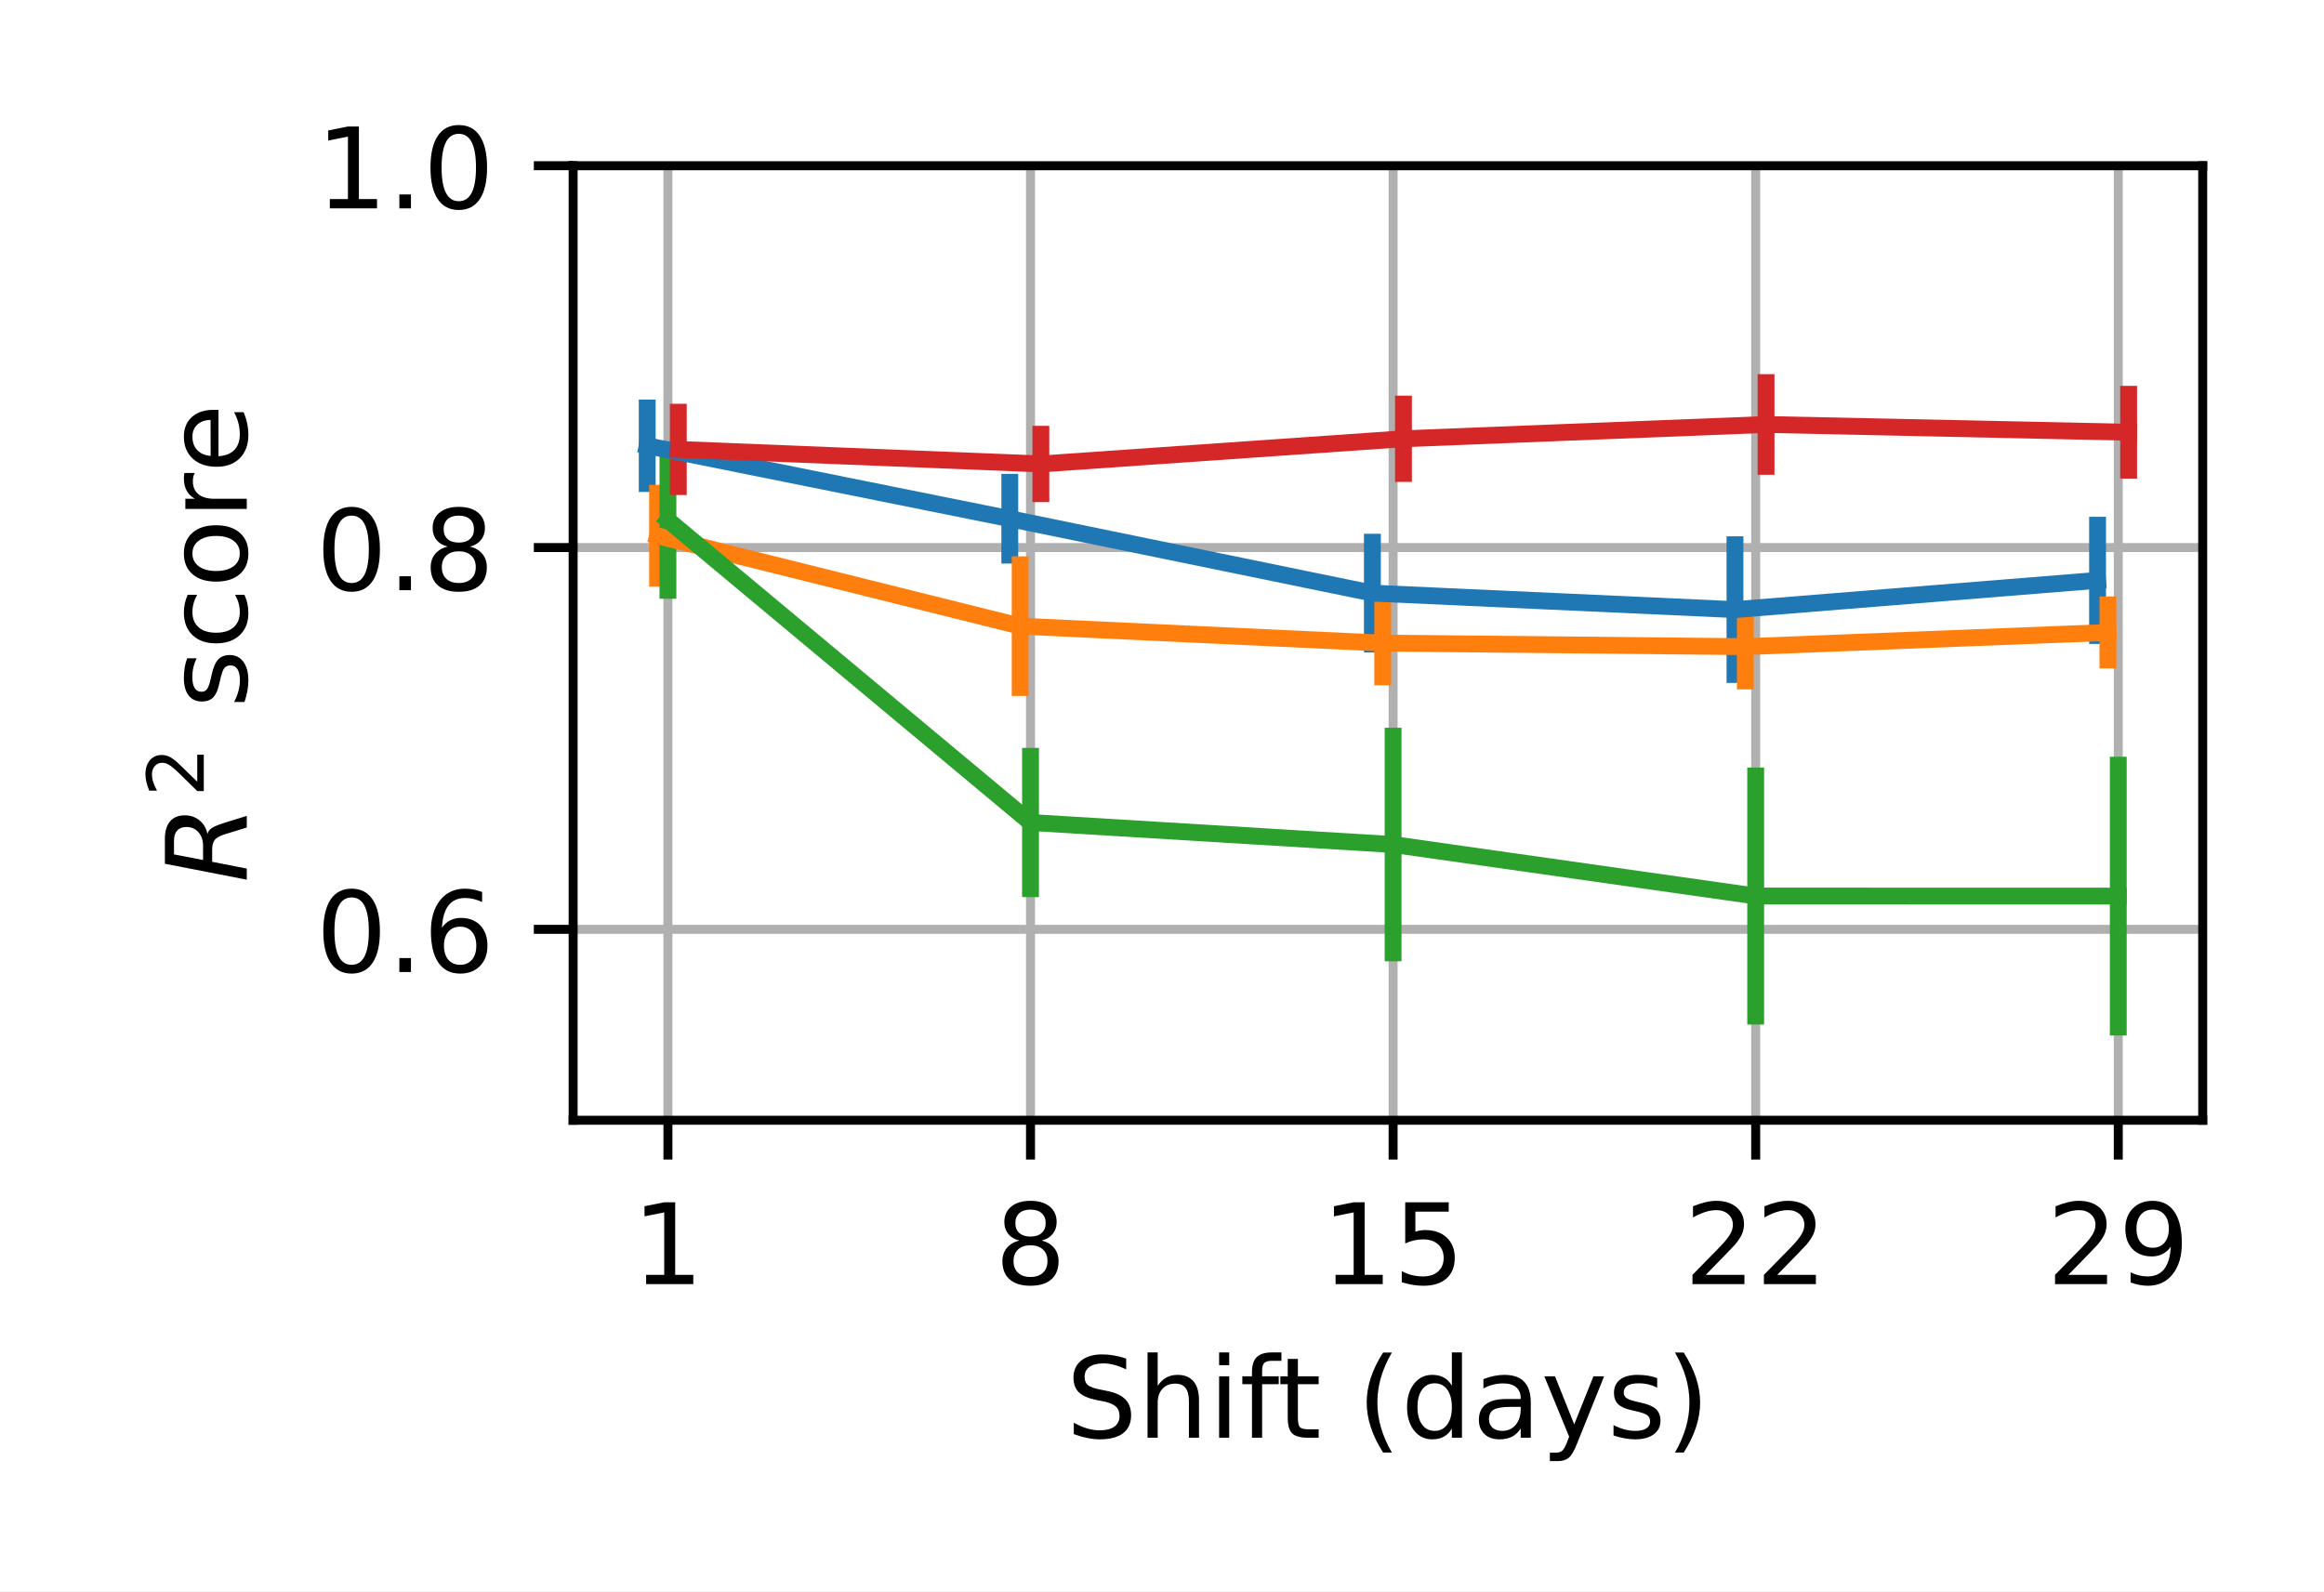
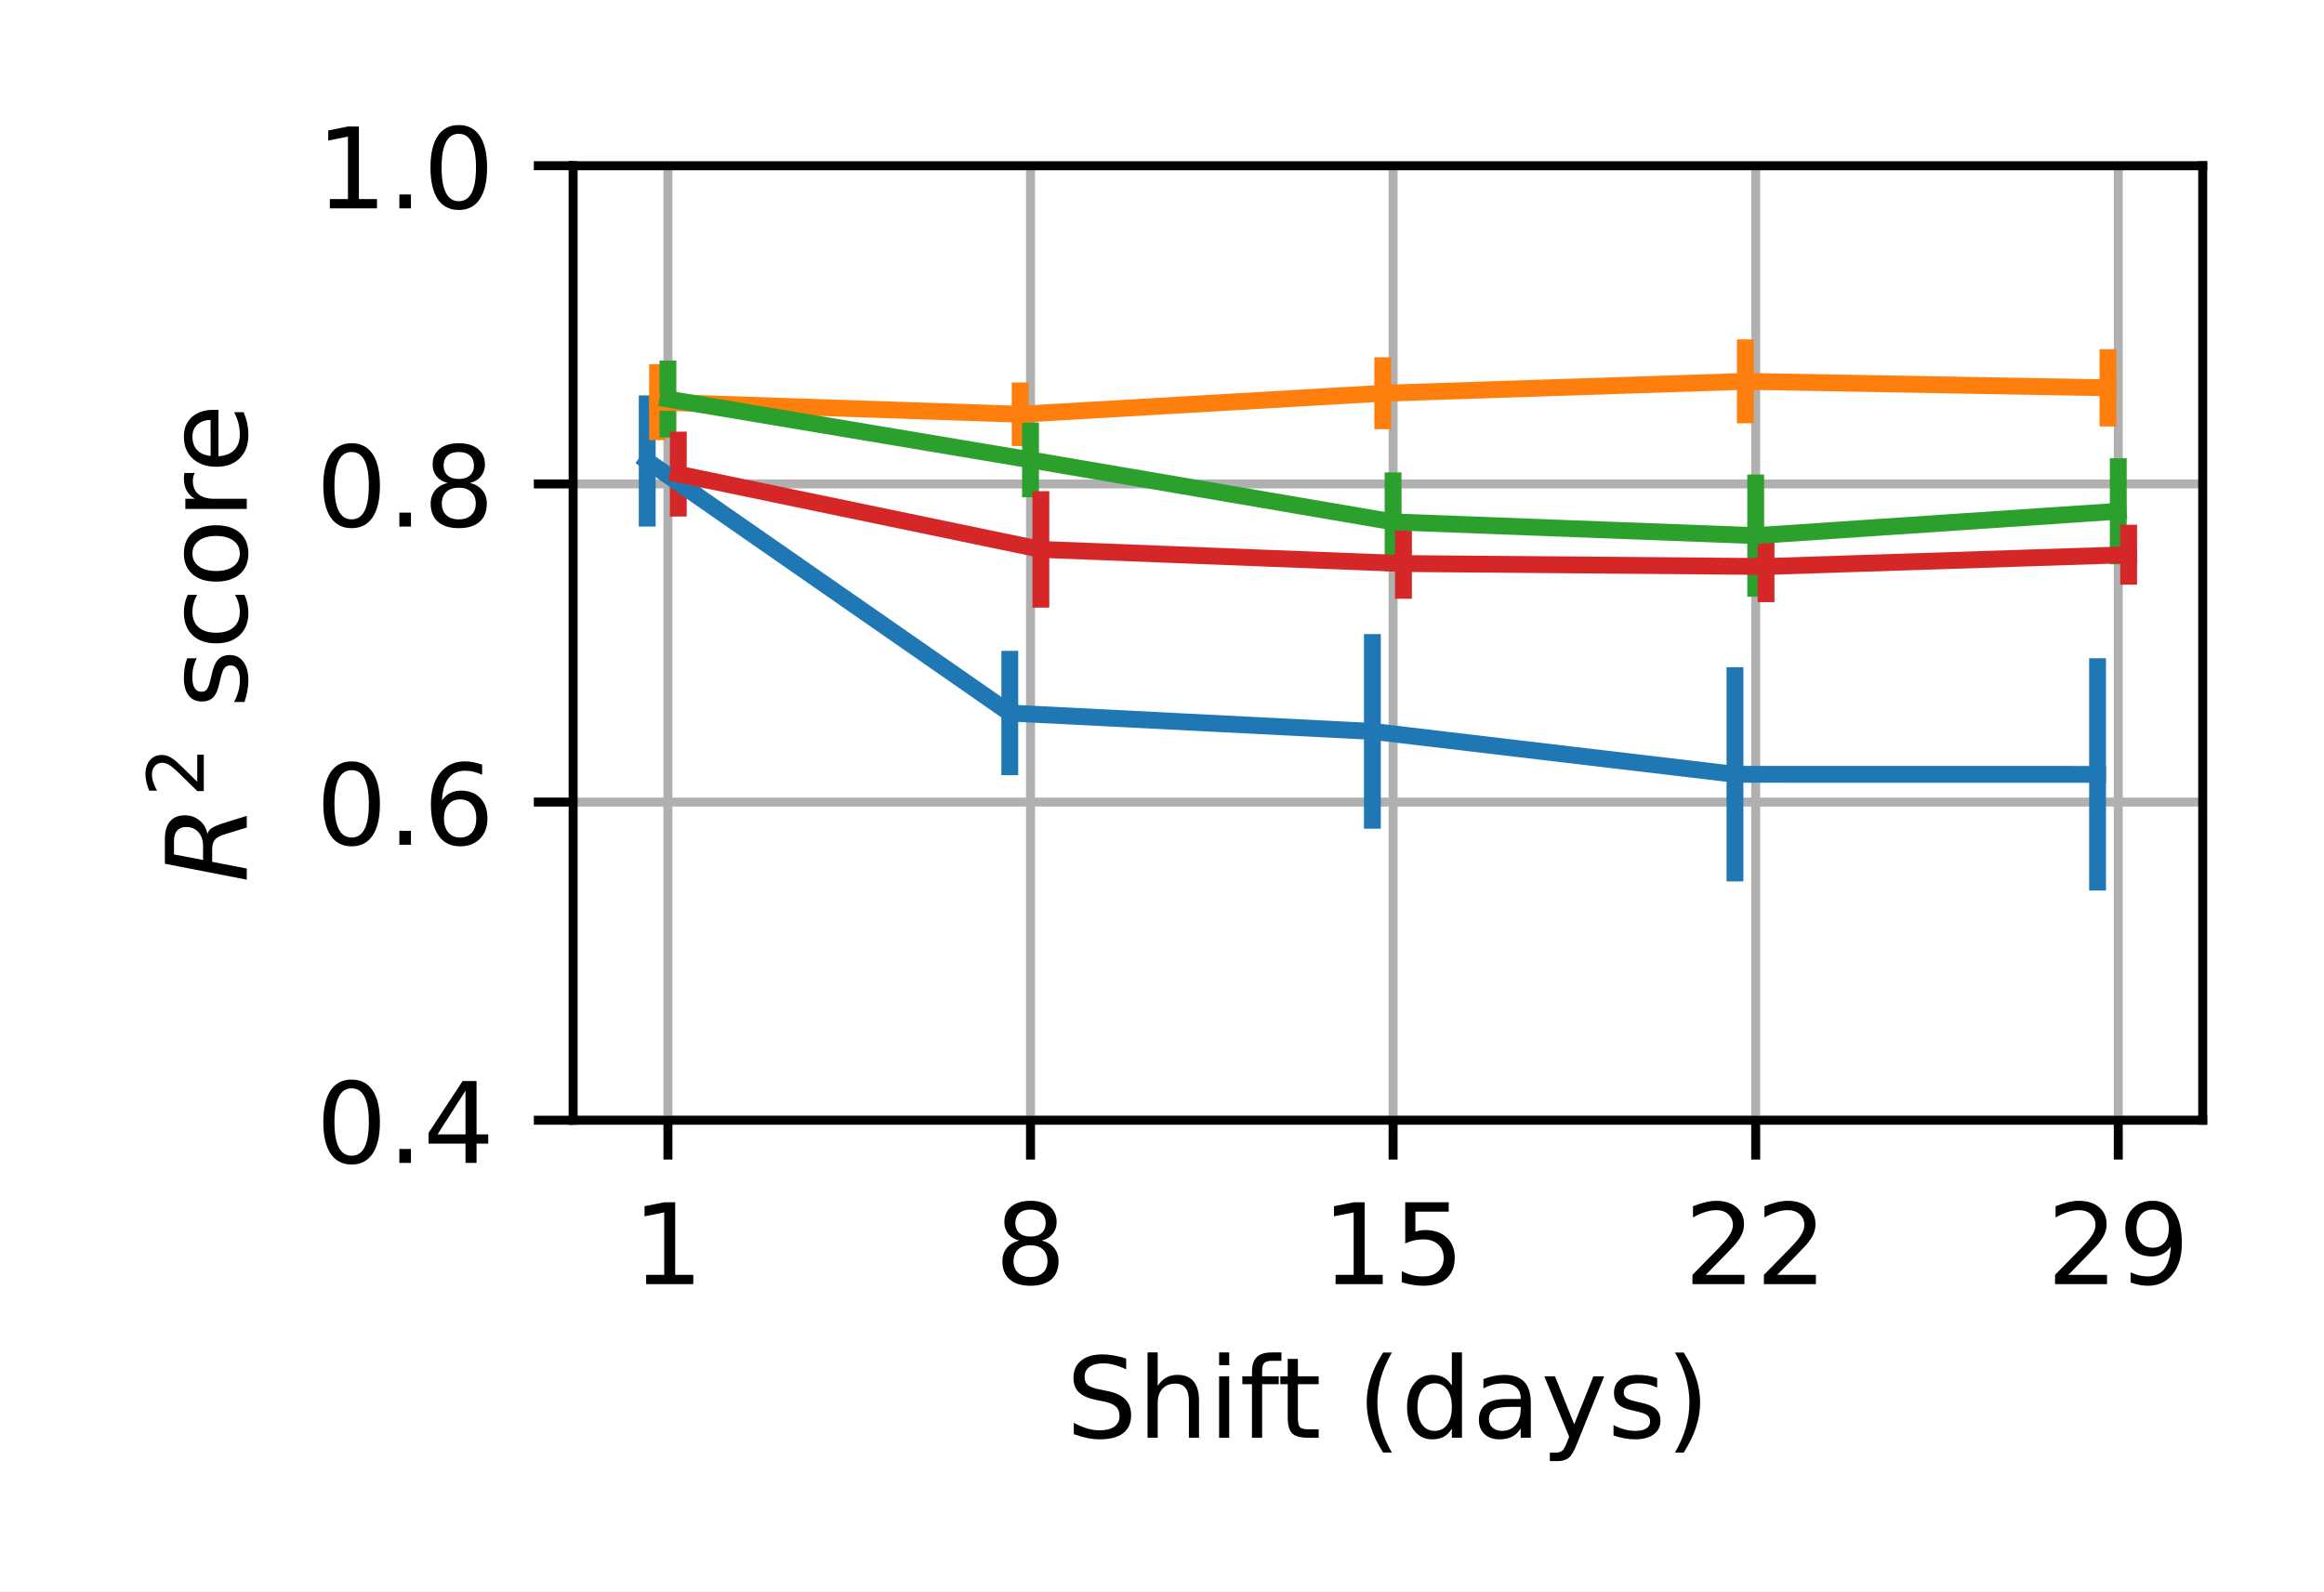
<svg xmlns="http://www.w3.org/2000/svg" xmlns:xlink="http://www.w3.org/1999/xlink" height="141.732pt" version="1.1" viewBox="0 0 206.929 141.732" width="206.929pt">
  <defs>
    <style type="text/css">*{stroke-linecap:butt;stroke-linejoin:round;}</style>
  </defs>
  <g id="figure_1">
    <g id="patch_1">
      <path d="M 0 141.732  L 206.929 141.732  L 206.929 0  L 0 0  z " style="fill:#ffffff;" />
    </g>
    <g id="axes_1">
      <g id="patch_2">
        <path d="M 51.032 99.772  L 196.129 99.772  L 196.129 14.76  L 51.032 14.76  z " style="fill:#ffffff;" />
      </g>
      <g id="matplotlib.axis_1">
        <g id="xtick_1">
          <g id="line2d_1">
-             <path clip-path="url(#p05af97745f)" d="M 59.472 99.772  L 59.472 14.76  " style="fill:none;stroke:#b0b0b0;stroke-linecap:square;stroke-width:0.8;" />
+             <path clip-path="url(#p58f740284e)" d="M 59.472 99.772  L 59.472 14.76  " style="fill:none;stroke:#b0b0b0;stroke-linecap:square;stroke-width:0.8;" />
          </g>
          <g id="line2d_2">
            <defs>
-               <path d="M 0 0  L 0 3.5  " id="mca78071075" style="stroke:#000000;stroke-width:0.8;" />
+               <path d="M 0 0  L 0 3.5  " id="md12e42398d" style="stroke:#000000;stroke-width:0.8;" />
            </defs>
            <g>
-               <use style="stroke:#000000;stroke-width:0.8;" x="59.472" xlink:href="#mca78071075" y="99.772" />
+               <use style="stroke:#000000;stroke-width:0.8;" x="59.472" xlink:href="#md12e42398d" y="99.772" />
            </g>
          </g>
          <g id="text_1">
            <g transform="translate(56.29092 114.3707)scale(0.1 -0.1)">
              <defs>
                <path d="M 794 531  L 1825 531  L 1825 4091  L 703 3866  L 703 4441  L 1819 4666  L 2450 4666  L 2450 531  L 3481 531  L 3481 0  L 794 0  L 794 531  z " id="DejaVuSans-31" transform="scale(0.015625)" />
              </defs>
              <use xlink:href="#DejaVuSans-31" />
            </g>
          </g>
        </g>
        <g id="xtick_2">
          <g id="line2d_3">
-             <path clip-path="url(#p05af97745f)" d="M 91.757 99.772  L 91.757 14.76  " style="fill:none;stroke:#b0b0b0;stroke-linecap:square;stroke-width:0.8;" />
+             <path clip-path="url(#p58f740284e)" d="M 91.757 99.772  L 91.757 14.76  " style="fill:none;stroke:#b0b0b0;stroke-linecap:square;stroke-width:0.8;" />
          </g>
          <g id="line2d_4">
            <g>
-               <use style="stroke:#000000;stroke-width:0.8;" x="91.757" xlink:href="#mca78071075" y="99.772" />
+               <use style="stroke:#000000;stroke-width:0.8;" x="91.757" xlink:href="#md12e42398d" y="99.772" />
            </g>
          </g>
          <g id="text_2">
            <g transform="translate(88.57572 114.3707)scale(0.1 -0.1)">
              <defs>
                <path d="M 2034 2216  Q 1584 2216 1326 1975  Q 1069 1734 1069 1313  Q 1069 891 1326 650  Q 1584 409 2034 409  Q 2484 409 2743 651  Q 3003 894 3003 1313  Q 3003 1734 2745 1975  Q 2488 2216 2034 2216  z M 1403 2484  Q 997 2584 770 2862  Q 544 3141 544 3541  Q 544 4100 942 4425  Q 1341 4750 2034 4750  Q 2731 4750 3128 4425  Q 3525 4100 3525 3541  Q 3525 3141 3298 2862  Q 3072 2584 2669 2484  Q 3125 2378 3379 2068  Q 3634 1759 3634 1313  Q 3634 634 3220 271  Q 2806 -91 2034 -91  Q 1263 -91 848 271  Q 434 634 434 1313  Q 434 1759 690 2068  Q 947 2378 1403 2484  z M 1172 3481  Q 1172 3119 1398 2916  Q 1625 2713 2034 2713  Q 2441 2713 2670 2916  Q 2900 3119 2900 3481  Q 2900 3844 2670 4047  Q 2441 4250 2034 4250  Q 1625 4250 1398 4047  Q 1172 3844 1172 3481  z " id="DejaVuSans-38" transform="scale(0.015625)" />
              </defs>
              <use xlink:href="#DejaVuSans-38" />
            </g>
          </g>
        </g>
        <g id="xtick_3">
          <g id="line2d_5">
-             <path clip-path="url(#p05af97745f)" d="M 124.042 99.772  L 124.042 14.76  " style="fill:none;stroke:#b0b0b0;stroke-linecap:square;stroke-width:0.8;" />
+             <path clip-path="url(#p58f740284e)" d="M 124.042 99.772  L 124.042 14.76  " style="fill:none;stroke:#b0b0b0;stroke-linecap:square;stroke-width:0.8;" />
          </g>
          <g id="line2d_6">
            <g>
-               <use style="stroke:#000000;stroke-width:0.8;" x="124.042" xlink:href="#mca78071075" y="99.772" />
+               <use style="stroke:#000000;stroke-width:0.8;" x="124.042" xlink:href="#md12e42398d" y="99.772" />
            </g>
          </g>
          <g id="text_3">
            <g transform="translate(117.6793 114.3707)scale(0.1 -0.1)">
              <defs>
                <path d="M 691 4666  L 3169 4666  L 3169 4134  L 1269 4134  L 1269 2991  Q 1406 3038 1543 3061  Q 1681 3084 1819 3084  Q 2600 3084 3056 2656  Q 3513 2228 3513 1497  Q 3513 744 3044 326  Q 2575 -91 1722 -91  Q 1428 -91 1123 -41  Q 819 9 494 109  L 494 744  Q 775 591 1075 516  Q 1375 441 1709 441  Q 2250 441 2565 725  Q 2881 1009 2881 1497  Q 2881 1984 2565 2268  Q 2250 2553 1709 2553  Q 1456 2553 1204 2497  Q 953 2441 691 2322  L 691 4666  z " id="DejaVuSans-35" transform="scale(0.015625)" />
              </defs>
              <use xlink:href="#DejaVuSans-31" />
              <use x="63.623" xlink:href="#DejaVuSans-35" />
            </g>
          </g>
        </g>
        <g id="xtick_4">
          <g id="line2d_7">
-             <path clip-path="url(#p05af97745f)" d="M 156.327 99.772  L 156.327 14.76  " style="fill:none;stroke:#b0b0b0;stroke-linecap:square;stroke-width:0.8;" />
+             <path clip-path="url(#p58f740284e)" d="M 156.327 99.772  L 156.327 14.76  " style="fill:none;stroke:#b0b0b0;stroke-linecap:square;stroke-width:0.8;" />
          </g>
          <g id="line2d_8">
            <g>
-               <use style="stroke:#000000;stroke-width:0.8;" x="156.327" xlink:href="#mca78071075" y="99.772" />
+               <use style="stroke:#000000;stroke-width:0.8;" x="156.327" xlink:href="#md12e42398d" y="99.772" />
            </g>
          </g>
          <g id="text_4">
            <g transform="translate(149.9641 114.3707)scale(0.1 -0.1)">
              <defs>
                <path d="M 1228 531  L 3431 531  L 3431 0  L 469 0  L 469 531  Q 828 903 1448 1529  Q 2069 2156 2228 2338  Q 2531 2678 2651 2914  Q 2772 3150 2772 3378  Q 2772 3750 2511 3984  Q 2250 4219 1831 4219  Q 1534 4219 1204 4116  Q 875 4013 500 3803  L 500 4441  Q 881 4594 1212 4672  Q 1544 4750 1819 4750  Q 2544 4750 2975 4387  Q 3406 4025 3406 3419  Q 3406 3131 3298 2873  Q 3191 2616 2906 2266  Q 2828 2175 2409 1742  Q 1991 1309 1228 531  z " id="DejaVuSans-32" transform="scale(0.015625)" />
              </defs>
              <use xlink:href="#DejaVuSans-32" />
              <use x="63.623" xlink:href="#DejaVuSans-32" />
            </g>
          </g>
        </g>
        <g id="xtick_5">
          <g id="line2d_9">
-             <path clip-path="url(#p05af97745f)" d="M 188.611 99.772  L 188.611 14.76  " style="fill:none;stroke:#b0b0b0;stroke-linecap:square;stroke-width:0.8;" />
+             <path clip-path="url(#p58f740284e)" d="M 188.611 99.772  L 188.611 14.76  " style="fill:none;stroke:#b0b0b0;stroke-linecap:square;stroke-width:0.8;" />
          </g>
          <g id="line2d_10">
            <g>
-               <use style="stroke:#000000;stroke-width:0.8;" x="188.611" xlink:href="#mca78071075" y="99.772" />
+               <use style="stroke:#000000;stroke-width:0.8;" x="188.611" xlink:href="#md12e42398d" y="99.772" />
            </g>
          </g>
          <g id="text_5">
            <g transform="translate(182.2489 114.3707)scale(0.1 -0.1)">
              <defs>
                <path d="M 703 97  L 703 672  Q 941 559 1184 500  Q 1428 441 1663 441  Q 2288 441 2617 861  Q 2947 1281 2994 2138  Q 2813 1869 2534 1725  Q 2256 1581 1919 1581  Q 1219 1581 811 2004  Q 403 2428 403 3163  Q 403 3881 828 4315  Q 1253 4750 1959 4750  Q 2769 4750 3195 4129  Q 3622 3509 3622 2328  Q 3622 1225 3098 567  Q 2575 -91 1691 -91  Q 1453 -91 1209 -44  Q 966 3 703 97  z M 1959 2075  Q 2384 2075 2632 2365  Q 2881 2656 2881 3163  Q 2881 3666 2632 3958  Q 2384 4250 1959 4250  Q 1534 4250 1286 3958  Q 1038 3666 1038 3163  Q 1038 2656 1286 2365  Q 1534 2075 1959 2075  z " id="DejaVuSans-39" transform="scale(0.015625)" />
              </defs>
              <use xlink:href="#DejaVuSans-32" />
              <use x="63.623" xlink:href="#DejaVuSans-39" />
            </g>
          </g>
        </g>
        <g id="text_6">
          <g transform="translate(94.92275 128.0488)scale(0.1 -0.1)">
            <defs>
              <path d="M 3425 4513  L 3425 3897  Q 3066 4069 2747 4153  Q 2428 4238 2131 4238  Q 1616 4238 1336 4038  Q 1056 3838 1056 3469  Q 1056 3159 1242 3001  Q 1428 2844 1947 2747  L 2328 2669  Q 3034 2534 3370 2195  Q 3706 1856 3706 1288  Q 3706 609 3251 259  Q 2797 -91 1919 -91  Q 1588 -91 1214 -16  Q 841 59 441 206  L 441 856  Q 825 641 1194 531  Q 1563 422 1919 422  Q 2459 422 2753 634  Q 3047 847 3047 1241  Q 3047 1584 2836 1778  Q 2625 1972 2144 2069  L 1759 2144  Q 1053 2284 737 2584  Q 422 2884 422 3419  Q 422 4038 858 4394  Q 1294 4750 2059 4750  Q 2388 4750 2728 4690  Q 3069 4631 3425 4513  z " id="DejaVuSans-53" transform="scale(0.015625)" />
              <path d="M 3513 2113  L 3513 0  L 2938 0  L 2938 2094  Q 2938 2591 2744 2837  Q 2550 3084 2163 3084  Q 1697 3084 1428 2787  Q 1159 2491 1159 1978  L 1159 0  L 581 0  L 581 4863  L 1159 4863  L 1159 2956  Q 1366 3272 1645 3428  Q 1925 3584 2291 3584  Q 2894 3584 3203 3211  Q 3513 2838 3513 2113  z " id="DejaVuSans-68" transform="scale(0.015625)" />
              <path d="M 603 3500  L 1178 3500  L 1178 0  L 603 0  L 603 3500  z M 603 4863  L 1178 4863  L 1178 4134  L 603 4134  L 603 4863  z " id="DejaVuSans-69" transform="scale(0.015625)" />
              <path d="M 2375 4863  L 2375 4384  L 1825 4384  Q 1516 4384 1395 4259  Q 1275 4134 1275 3809  L 1275 3500  L 2222 3500  L 2222 3053  L 1275 3053  L 1275 0  L 697 0  L 697 3053  L 147 3053  L 147 3500  L 697 3500  L 697 3744  Q 697 4328 969 4595  Q 1241 4863 1831 4863  L 2375 4863  z " id="DejaVuSans-66" transform="scale(0.015625)" />
              <path d="M 1172 4494  L 1172 3500  L 2356 3500  L 2356 3053  L 1172 3053  L 1172 1153  Q 1172 725 1289 603  Q 1406 481 1766 481  L 2356 481  L 2356 0  L 1766 0  Q 1100 0 847 248  Q 594 497 594 1153  L 594 3053  L 172 3053  L 172 3500  L 594 3500  L 594 4494  L 1172 4494  z " id="DejaVuSans-74" transform="scale(0.015625)" />
              <path id="DejaVuSans-20" transform="scale(0.015625)" />
              <path d="M 1984 4856  Q 1566 4138 1362 3434  Q 1159 2731 1159 2009  Q 1159 1288 1364 580  Q 1569 -128 1984 -844  L 1484 -844  Q 1016 -109 783 600  Q 550 1309 550 2009  Q 550 2706 781 3412  Q 1013 4119 1484 4856  L 1984 4856  z " id="DejaVuSans-28" transform="scale(0.015625)" />
              <path d="M 2906 2969  L 2906 4863  L 3481 4863  L 3481 0  L 2906 0  L 2906 525  Q 2725 213 2448 61  Q 2172 -91 1784 -91  Q 1150 -91 751 415  Q 353 922 353 1747  Q 353 2572 751 3078  Q 1150 3584 1784 3584  Q 2172 3584 2448 3432  Q 2725 3281 2906 2969  z M 947 1747  Q 947 1113 1208 752  Q 1469 391 1925 391  Q 2381 391 2643 752  Q 2906 1113 2906 1747  Q 2906 2381 2643 2742  Q 2381 3103 1925 3103  Q 1469 3103 1208 2742  Q 947 2381 947 1747  z " id="DejaVuSans-64" transform="scale(0.015625)" />
              <path d="M 2194 1759  Q 1497 1759 1228 1600  Q 959 1441 959 1056  Q 959 750 1161 570  Q 1363 391 1709 391  Q 2188 391 2477 730  Q 2766 1069 2766 1631  L 2766 1759  L 2194 1759  z M 3341 1997  L 3341 0  L 2766 0  L 2766 531  Q 2569 213 2275 61  Q 1981 -91 1556 -91  Q 1019 -91 701 211  Q 384 513 384 1019  Q 384 1609 779 1909  Q 1175 2209 1959 2209  L 2766 2209  L 2766 2266  Q 2766 2663 2505 2880  Q 2244 3097 1772 3097  Q 1472 3097 1187 3025  Q 903 2953 641 2809  L 641 3341  Q 956 3463 1253 3523  Q 1550 3584 1831 3584  Q 2591 3584 2966 3190  Q 3341 2797 3341 1997  z " id="DejaVuSans-61" transform="scale(0.015625)" />
              <path d="M 2059 -325  Q 1816 -950 1584 -1140  Q 1353 -1331 966 -1331  L 506 -1331  L 506 -850  L 844 -850  Q 1081 -850 1212 -737  Q 1344 -625 1503 -206  L 1606 56  L 191 3500  L 800 3500  L 1894 763  L 2988 3500  L 3597 3500  L 2059 -325  z " id="DejaVuSans-79" transform="scale(0.015625)" />
              <path d="M 2834 3397  L 2834 2853  Q 2591 2978 2328 3040  Q 2066 3103 1784 3103  Q 1356 3103 1142 2972  Q 928 2841 928 2578  Q 928 2378 1081 2264  Q 1234 2150 1697 2047  L 1894 2003  Q 2506 1872 2764 1633  Q 3022 1394 3022 966  Q 3022 478 2636 193  Q 2250 -91 1575 -91  Q 1294 -91 989 -36  Q 684 19 347 128  L 347 722  Q 666 556 975 473  Q 1284 391 1588 391  Q 1994 391 2212 530  Q 2431 669 2431 922  Q 2431 1156 2273 1281  Q 2116 1406 1581 1522  L 1381 1569  Q 847 1681 609 1914  Q 372 2147 372 2553  Q 372 3047 722 3315  Q 1072 3584 1716 3584  Q 2034 3584 2315 3537  Q 2597 3491 2834 3397  z " id="DejaVuSans-73" transform="scale(0.015625)" />
              <path d="M 513 4856  L 1013 4856  Q 1481 4119 1714 3412  Q 1947 2706 1947 2009  Q 1947 1309 1714 600  Q 1481 -109 1013 -844  L 513 -844  Q 928 -128 1133 580  Q 1338 1288 1338 2009  Q 1338 2731 1133 3434  Q 928 4138 513 4856  z " id="DejaVuSans-29" transform="scale(0.015625)" />
            </defs>
            <use xlink:href="#DejaVuSans-53" />
            <use x="63.477" xlink:href="#DejaVuSans-68" />
            <use x="126.855" xlink:href="#DejaVuSans-69" />
            <use x="154.639" xlink:href="#DejaVuSans-66" />
            <use x="188.094" xlink:href="#DejaVuSans-74" />
            <use x="227.303" xlink:href="#DejaVuSans-20" />
            <use x="259.09" xlink:href="#DejaVuSans-28" />
            <use x="298.104" xlink:href="#DejaVuSans-64" />
            <use x="361.58" xlink:href="#DejaVuSans-61" />
            <use x="422.859" xlink:href="#DejaVuSans-79" />
            <use x="482.039" xlink:href="#DejaVuSans-73" />
            <use x="534.139" xlink:href="#DejaVuSans-29" />
          </g>
        </g>
      </g>
      <g id="matplotlib.axis_2">
        <g id="ytick_1">
          <g id="line2d_11">
-             <path clip-path="url(#p05af97745f)" d="M 51.032 82.77  L 196.129 82.77  " style="fill:none;stroke:#b0b0b0;stroke-linecap:square;stroke-width:0.8;" />
+             <path clip-path="url(#p58f740284e)" d="M 51.032 99.772  L 196.129 99.772  " style="fill:none;stroke:#b0b0b0;stroke-linecap:square;stroke-width:0.8;" />
          </g>
          <g id="line2d_12">
            <defs>
-               <path d="M 0 0  L -3.5 0  " id="m8fcee869d7" style="stroke:#000000;stroke-width:0.8;" />
+               <path d="M 0 0  L -3.5 0  " id="m5e11664884" style="stroke:#000000;stroke-width:0.8;" />
            </defs>
            <g>
-               <use style="stroke:#000000;stroke-width:0.8;" x="51.032" xlink:href="#m8fcee869d7" y="82.77" />
+               <use style="stroke:#000000;stroke-width:0.8;" x="51.032" xlink:href="#m5e11664884" y="99.772" />
            </g>
          </g>
          <g id="text_7">
-             <g transform="translate(28.12888 86.56905)scale(0.1 -0.1)">
+             <g transform="translate(28.12888 103.5715)scale(0.1 -0.1)">
              <defs>
                <path d="M 2034 4250  Q 1547 4250 1301 3770  Q 1056 3291 1056 2328  Q 1056 1369 1301 889  Q 1547 409 2034 409  Q 2525 409 2770 889  Q 3016 1369 3016 2328  Q 3016 3291 2770 3770  Q 2525 4250 2034 4250  z M 2034 4750  Q 2819 4750 3233 4129  Q 3647 3509 3647 2328  Q 3647 1150 3233 529  Q 2819 -91 2034 -91  Q 1250 -91 836 529  Q 422 1150 422 2328  Q 422 3509 836 4129  Q 1250 4750 2034 4750  z " id="DejaVuSans-30" transform="scale(0.015625)" />
                <path d="M 684 794  L 1344 794  L 1344 0  L 684 0  L 684 794  z " id="DejaVuSans-2e" transform="scale(0.015625)" />
+                 <path d="M 2419 4116  L 825 1625  L 2419 1625  L 2419 4116  z M 2253 4666  L 3047 4666  L 3047 1625  L 3713 1625  L 3713 1100  L 3047 1100  L 3047 0  L 2419 0  L 2419 1100  L 313 1100  L 313 1709  L 2253 4666  z " id="DejaVuSans-34" transform="scale(0.015625)" />
+               </defs>
+               <use xlink:href="#DejaVuSans-30" />
+               <use x="63.623" xlink:href="#DejaVuSans-2e" />
+               <use x="95.41" xlink:href="#DejaVuSans-34" />
+             </g>
+           </g>
+         </g>
+         <g id="ytick_2">
+           <g id="line2d_13">
+             <path clip-path="url(#p58f740284e)" d="M 51.032 71.435  L 196.129 71.435  " style="fill:none;stroke:#b0b0b0;stroke-linecap:square;stroke-width:0.8;" />
+           </g>
+           <g id="line2d_14">
+             <g>
+               <use style="stroke:#000000;stroke-width:0.8;" x="51.032" xlink:href="#m5e11664884" y="71.435" />
+             </g>
+           </g>
+           <g id="text_8">
+             <g transform="translate(28.12888 75.23407)scale(0.1 -0.1)">
+               <defs>
                <path d="M 2113 2584  Q 1688 2584 1439 2293  Q 1191 2003 1191 1497  Q 1191 994 1439 701  Q 1688 409 2113 409  Q 2538 409 2786 701  Q 3034 994 3034 1497  Q 3034 2003 2786 2293  Q 2538 2584 2113 2584  z M 3366 4563  L 3366 3988  Q 3128 4100 2886 4159  Q 2644 4219 2406 4219  Q 1781 4219 1451 3797  Q 1122 3375 1075 2522  Q 1259 2794 1537 2939  Q 1816 3084 2150 3084  Q 2853 3084 3261 2657  Q 3669 2231 3669 1497  Q 3669 778 3244 343  Q 2819 -91 2113 -91  Q 1303 -91 875 529  Q 447 1150 447 2328  Q 447 3434 972 4092  Q 1497 4750 2381 4750  Q 2619 4750 2861 4703  Q 3103 4656 3366 4563  z " id="DejaVuSans-36" transform="scale(0.015625)" />
              </defs>
              <use xlink:href="#DejaVuSans-30" />
              <use x="63.623" xlink:href="#DejaVuSans-2e" />
              <use x="95.41" xlink:href="#DejaVuSans-36" />
            </g>
          </g>
        </g>
-         <g id="ytick_2">
-           <g id="line2d_13">
-             <path clip-path="url(#p05af97745f)" d="M 51.032 48.765  L 196.129 48.765  " style="fill:none;stroke:#b0b0b0;stroke-linecap:square;stroke-width:0.8;" />
-           </g>
-           <g id="line2d_14">
-             <g>
-               <use style="stroke:#000000;stroke-width:0.8;" x="51.032" xlink:href="#m8fcee869d7" y="48.765" />
-             </g>
-           </g>
-           <g id="text_8">
-             <g transform="translate(28.12888 52.56413)scale(0.1 -0.1)">
+         <g id="ytick_3">
+           <g id="line2d_15">
+             <path clip-path="url(#p58f740284e)" d="M 51.032 43.097  L 196.129 43.097  " style="fill:none;stroke:#b0b0b0;stroke-linecap:square;stroke-width:0.8;" />
+           </g>
+           <g id="line2d_16">
+             <g>
+               <use style="stroke:#000000;stroke-width:0.8;" x="51.032" xlink:href="#m5e11664884" y="43.097" />
+             </g>
+           </g>
+           <g id="text_9">
+             <g transform="translate(28.12888 46.89665)scale(0.1 -0.1)">
              <use xlink:href="#DejaVuSans-30" />
              <use x="63.623" xlink:href="#DejaVuSans-2e" />
              <use x="95.41" xlink:href="#DejaVuSans-38" />
            </g>
          </g>
        </g>
-         <g id="ytick_3">
-           <g id="line2d_15">
-             <path clip-path="url(#p05af97745f)" d="M 51.032 14.76  L 196.129 14.76  " style="fill:none;stroke:#b0b0b0;stroke-linecap:square;stroke-width:0.8;" />
-           </g>
-           <g id="line2d_16">
-             <g>
-               <use style="stroke:#000000;stroke-width:0.8;" x="51.032" xlink:href="#m8fcee869d7" y="14.76" />
-             </g>
-           </g>
-           <g id="text_9">
+         <g id="ytick_4">
+           <g id="line2d_17">
+             <path clip-path="url(#p58f740284e)" d="M 51.032 14.76  L 196.129 14.76  " style="fill:none;stroke:#b0b0b0;stroke-linecap:square;stroke-width:0.8;" />
+           </g>
+           <g id="line2d_18">
+             <g>
+               <use style="stroke:#000000;stroke-width:0.8;" x="51.032" xlink:href="#m5e11664884" y="14.76" />
+             </g>
+           </g>
+           <g id="text_10">
            <g transform="translate(28.12888 18.55922)scale(0.1 -0.1)">
              <use xlink:href="#DejaVuSans-31" />
              <use x="63.623" xlink:href="#DejaVuSans-2e" />
              <use x="95.41" xlink:href="#DejaVuSans-30" />
            </g>
          </g>
        </g>
-         <g id="text_10">
+         <g id="text_11">
          <g transform="translate(22.04919 78.61614)rotate(-90)scale(0.1 -0.1)">
            <defs>
              <path d="M 1613 4147  L 1294 2491  L 2106 2491  Q 2584 2491 2879 2755  Q 3175 3019 3175 3444  Q 3175 3784 2976 3965  Q 2778 4147 2406 4147  L 1613 4147  z M 2772 2241  Q 2972 2194 3105 2009  Q 3238 1825 3413 1275  L 3809 0  L 3144 0  L 2778 1197  Q 2638 1659 2453 1815  Q 2269 1972 1888 1972  L 1191 1972  L 806 0  L 172 0  L 1081 4666  L 2503 4666  Q 3150 4666 3495 4373  Q 3841 4081 3841 3531  Q 3841 3044 3547 2687  Q 3253 2331 2772 2241  z " id="DejaVuSans-Oblique-52" transform="scale(0.015625)" />
              <path d="M 3122 3366  L 3122 2828  Q 2878 2963 2633 3030  Q 2388 3097 2138 3097  Q 1578 3097 1268 2742  Q 959 2388 959 1747  Q 959 1106 1268 751  Q 1578 397 2138 397  Q 2388 397 2633 464  Q 2878 531 3122 666  L 3122 134  Q 2881 22 2623 -34  Q 2366 -91 2075 -91  Q 1284 -91 818 406  Q 353 903 353 1747  Q 353 2603 823 3093  Q 1294 3584 2113 3584  Q 2378 3584 2631 3529  Q 2884 3475 3122 3366  z " id="DejaVuSans-63" transform="scale(0.015625)" />
              <path d="M 1959 3097  Q 1497 3097 1228 2736  Q 959 2375 959 1747  Q 959 1119 1226 758  Q 1494 397 1959 397  Q 2419 397 2687 759  Q 2956 1122 2956 1747  Q 2956 2369 2687 2733  Q 2419 3097 1959 3097  z M 1959 3584  Q 2709 3584 3137 3096  Q 3566 2609 3566 1747  Q 3566 888 3137 398  Q 2709 -91 1959 -91  Q 1206 -91 779 398  Q 353 888 353 1747  Q 353 2609 779 3096  Q 1206 3584 1959 3584  z " id="DejaVuSans-6f" transform="scale(0.015625)" />
              <path d="M 2631 2963  Q 2534 3019 2420 3045  Q 2306 3072 2169 3072  Q 1681 3072 1420 2755  Q 1159 2438 1159 1844  L 1159 0  L 581 0  L 581 3500  L 1159 3500  L 1159 2956  Q 1341 3275 1631 3429  Q 1922 3584 2338 3584  Q 2397 3584 2469 3576  Q 2541 3569 2628 3553  L 2631 2963  z " id="DejaVuSans-72" transform="scale(0.015625)" />
              <path d="M 3597 1894  L 3597 1613  L 953 1613  Q 991 1019 1311 708  Q 1631 397 2203 397  Q 2534 397 2845 478  Q 3156 559 3463 722  L 3463 178  Q 3153 47 2828 -22  Q 2503 -91 2169 -91  Q 1331 -91 842 396  Q 353 884 353 1716  Q 353 2575 817 3079  Q 1281 3584 2069 3584  Q 2775 3584 3186 3129  Q 3597 2675 3597 1894  z M 3022 2063  Q 3016 2534 2758 2815  Q 2500 3097 2075 3097  Q 1594 3097 1305 2825  Q 1016 2553 972 2059  L 3022 2063  z " id="DejaVuSans-65" transform="scale(0.015625)" />
            </defs>
            <use transform="translate(0 0.765625)" xlink:href="#DejaVuSans-Oblique-52" />
            <use transform="translate(76.49919 39.04688)scale(0.7)" xlink:href="#DejaVuSans-32" />
            <use transform="translate(123.7697 0.765625)" xlink:href="#DejaVuSans-20" />
            <use transform="translate(155.5568 0.765625)" xlink:href="#DejaVuSans-73" />
            <use transform="translate(207.6564 0.765625)" xlink:href="#DejaVuSans-63" />
            <use transform="translate(262.6369 0.765625)" xlink:href="#DejaVuSans-6f" />
            <use transform="translate(323.8185 0.765625)" xlink:href="#DejaVuSans-72" />
            <use transform="translate(364.9318 0.765625)" xlink:href="#DejaVuSans-65" />
          </g>
        </g>
      </g>
      <g id="LineCollection_1">
-         <path clip-path="url(#p05af97745f)" d="M 57.627 43.812  L 57.627 35.585  " style="fill:none;stroke:#1f77b4;stroke-width:1.5;" />
-         <path clip-path="url(#p05af97745f)" d="M 89.912 50.194  L 89.912 42.202  " style="fill:none;stroke:#1f77b4;stroke-width:1.5;" />
-         <path clip-path="url(#p05af97745f)" d="M 122.197 58.111  L 122.197 47.537  " style="fill:none;stroke:#1f77b4;stroke-width:1.5;" />
-         <path clip-path="url(#p05af97745f)" d="M 154.482 60.821  L 154.482 47.767  " style="fill:none;stroke:#1f77b4;stroke-width:1.5;" />
-         <path clip-path="url(#p05af97745f)" d="M 186.767 57.351  L 186.767 46.025  " style="fill:none;stroke:#1f77b4;stroke-width:1.5;" />
+         <path clip-path="url(#p58f740284e)" d="M 57.627 46.899  L 57.627 35.218  " style="fill:none;stroke:#1f77b4;stroke-width:1.5;" />
+         <path clip-path="url(#p58f740284e)" d="M 89.912 69.042  L 89.912 57.966  " style="fill:none;stroke:#1f77b4;stroke-width:1.5;" />
+         <path clip-path="url(#p58f740284e)" d="M 122.197 73.807  L 122.197 56.472  " style="fill:none;stroke:#1f77b4;stroke-width:1.5;" />
+         <path clip-path="url(#p58f740284e)" d="M 154.482 78.501  L 154.482 59.423  " style="fill:none;stroke:#1f77b4;stroke-width:1.5;" />
+         <path clip-path="url(#p58f740284e)" d="M 186.767 79.313  L 186.767 58.623  " style="fill:none;stroke:#1f77b4;stroke-width:1.5;" />
      </g>
      <g id="LineCollection_2">
-         <path clip-path="url(#p05af97745f)" d="M 58.55 52.25  L 58.55 43.182  " style="fill:none;stroke:#ff7f0e;stroke-width:1.5;" />
-         <path clip-path="url(#p05af97745f)" d="M 90.835 61.986  L 90.835 49.548  " style="fill:none;stroke:#ff7f0e;stroke-width:1.5;" />
-         <path clip-path="url(#p05af97745f)" d="M 123.119 61.037  L 123.119 53.517  " style="fill:none;stroke:#ff7f0e;stroke-width:1.5;" />
-         <path clip-path="url(#p05af97745f)" d="M 155.404 61.401  L 155.404 53.785  " style="fill:none;stroke:#ff7f0e;stroke-width:1.5;" />
-         <path clip-path="url(#p05af97745f)" d="M 187.689 59.534  L 187.689 53.125  " style="fill:none;stroke:#ff7f0e;stroke-width:1.5;" />
+         <path clip-path="url(#p58f740284e)" d="M 58.55 39.2  L 58.55 32.43  " style="fill:none;stroke:#ff7f0e;stroke-width:1.5;" />
+         <path clip-path="url(#p58f740284e)" d="M 90.835 39.725  L 90.835 34.066  " style="fill:none;stroke:#ff7f0e;stroke-width:1.5;" />
+         <path clip-path="url(#p58f740284e)" d="M 123.119 38.227  L 123.119 31.824  " style="fill:none;stroke:#ff7f0e;stroke-width:1.5;" />
+         <path clip-path="url(#p58f740284e)" d="M 155.404 37.698  L 155.404 30.23  " style="fill:none;stroke:#ff7f0e;stroke-width:1.5;" />
+         <path clip-path="url(#p58f740284e)" d="M 187.689 37.983  L 187.689 31.099  " style="fill:none;stroke:#ff7f0e;stroke-width:1.5;" />
      </g>
      <g id="LineCollection_3">
-         <path clip-path="url(#p05af97745f)" d="M 59.472 53.326  L 59.472 39.309  " style="fill:none;stroke:#2ca02c;stroke-width:1.5;" />
-         <path clip-path="url(#p05af97745f)" d="M 91.757 79.899  L 91.757 66.607  " style="fill:none;stroke:#2ca02c;stroke-width:1.5;" />
-         <path clip-path="url(#p05af97745f)" d="M 124.042 85.616  L 124.042 64.815  " style="fill:none;stroke:#2ca02c;stroke-width:1.5;" />
-         <path clip-path="url(#p05af97745f)" d="M 156.327 91.25  L 156.327 68.356  " style="fill:none;stroke:#2ca02c;stroke-width:1.5;" />
-         <path clip-path="url(#p05af97745f)" d="M 188.611 92.224  L 188.611 67.396  " style="fill:none;stroke:#2ca02c;stroke-width:1.5;" />
+         <path clip-path="url(#p58f740284e)" d="M 59.472 38.97  L 59.472 32.114  " style="fill:none;stroke:#2ca02c;stroke-width:1.5;" />
+         <path clip-path="url(#p58f740284e)" d="M 91.757 44.288  L 91.757 37.628  " style="fill:none;stroke:#2ca02c;stroke-width:1.5;" />
+         <path clip-path="url(#p58f740284e)" d="M 124.042 50.885  L 124.042 42.074  " style="fill:none;stroke:#2ca02c;stroke-width:1.5;" />
+         <path clip-path="url(#p58f740284e)" d="M 156.327 53.144  L 156.327 42.266  " style="fill:none;stroke:#2ca02c;stroke-width:1.5;" />
+         <path clip-path="url(#p58f740284e)" d="M 188.611 50.253  L 188.611 40.814  " style="fill:none;stroke:#2ca02c;stroke-width:1.5;" />
      </g>
      <g id="LineCollection_4">
-         <path clip-path="url(#p05af97745f)" d="M 60.395 44.088  L 60.395 35.964  " style="fill:none;stroke:#d62728;stroke-width:1.5;" />
-         <path clip-path="url(#p05af97745f)" d="M 92.679 44.717  L 92.679 37.927  " style="fill:none;stroke:#d62728;stroke-width:1.5;" />
-         <path clip-path="url(#p05af97745f)" d="M 124.964 42.92  L 124.964 35.237  " style="fill:none;stroke:#d62728;stroke-width:1.5;" />
-         <path clip-path="url(#p05af97745f)" d="M 157.249 42.285  L 157.249 33.324  " style="fill:none;stroke:#d62728;stroke-width:1.5;" />
-         <path clip-path="url(#p05af97745f)" d="M 189.534 42.627  L 189.534 34.367  " style="fill:none;stroke:#d62728;stroke-width:1.5;" />
-       </g>
-       <g id="line2d_17">
-         <path clip-path="url(#p05af97745f)" d="M 57.627 39.698  L 89.912 46.198  L 122.197 52.824  L 154.482 54.294  L 186.767 51.688  " style="fill:none;stroke:#1f77b4;stroke-linecap:square;stroke-width:1.5;" />
-       </g>
-       <g id="line2d_18">
-         <path clip-path="url(#p05af97745f)" d="M 58.55 47.716  L 90.835 55.767  L 123.119 57.277  L 155.404 57.593  L 187.689 56.329  " style="fill:none;stroke:#ff7f0e;stroke-linecap:square;stroke-width:1.5;" />
+         <path clip-path="url(#p58f740284e)" d="M 60.395 46.002  L 60.395 38.445  " style="fill:none;stroke:#d62728;stroke-width:1.5;" />
+         <path clip-path="url(#p58f740284e)" d="M 92.679 54.115  L 92.679 43.75  " style="fill:none;stroke:#d62728;stroke-width:1.5;" />
+         <path clip-path="url(#p58f740284e)" d="M 124.964 53.325  L 124.964 47.057  " style="fill:none;stroke:#d62728;stroke-width:1.5;" />
+         <path clip-path="url(#p58f740284e)" d="M 157.249 53.628  L 157.249 47.281  " style="fill:none;stroke:#d62728;stroke-width:1.5;" />
+         <path clip-path="url(#p58f740284e)" d="M 189.534 52.071  L 189.534 46.731  " style="fill:none;stroke:#d62728;stroke-width:1.5;" />
      </g>
      <g id="line2d_19">
-         <path clip-path="url(#p05af97745f)" d="M 59.472 46.318  L 91.757 73.253  L 124.042 75.216  L 156.327 79.803  L 188.611 79.81  " style="fill:none;stroke:#2ca02c;stroke-linecap:square;stroke-width:1.5;" />
+         <path clip-path="url(#p58f740284e)" d="M 57.627 41.058  L 89.912 63.504  L 122.197 65.14  L 154.482 68.962  L 186.767 68.968  " style="fill:none;stroke:#1f77b4;stroke-linecap:square;stroke-width:1.5;" />
      </g>
      <g id="line2d_20">
-         <path clip-path="url(#p05af97745f)" d="M 60.395 40.026  L 92.679 41.322  L 124.964 39.078  L 157.249 37.805  L 189.534 38.497  " style="fill:none;stroke:#d62728;stroke-linecap:square;stroke-width:1.5;" />
+         <path clip-path="url(#p58f740284e)" d="M 58.55 35.815  L 90.835 36.895  L 123.119 35.025  L 155.404 33.964  L 187.689 34.541  " style="fill:none;stroke:#ff7f0e;stroke-linecap:square;stroke-width:1.5;" />
+       </g>
+       <g id="line2d_21">
+         <path clip-path="url(#p58f740284e)" d="M 59.472 35.542  L 91.757 40.958  L 124.042 46.48  L 156.327 47.705  L 188.611 45.533  " style="fill:none;stroke:#2ca02c;stroke-linecap:square;stroke-width:1.5;" />
+       </g>
+       <g id="line2d_22">
+         <path clip-path="url(#p58f740284e)" d="M 60.395 42.223  L 92.679 48.933  L 124.964 50.191  L 157.249 50.454  L 189.534 49.401  " style="fill:none;stroke:#d62728;stroke-linecap:square;stroke-width:1.5;" />
      </g>
      <g id="patch_3">
        <path d="M 51.032 99.772  L 51.032 14.76  " style="fill:none;stroke:#000000;stroke-linecap:square;stroke-linejoin:miter;stroke-width:0.8;" />
      </g>
      <g id="patch_4">
        <path d="M 196.129 99.772  L 196.129 14.76  " style="fill:none;stroke:#000000;stroke-linecap:square;stroke-linejoin:miter;stroke-width:0.8;" />
      </g>
      <g id="patch_5">
        <path d="M 51.032 99.772  L 196.129 99.772  " style="fill:none;stroke:#000000;stroke-linecap:square;stroke-linejoin:miter;stroke-width:0.8;" />
      </g>
      <g id="patch_6">
        <path d="M 51.032 14.76  L 196.129 14.76  " style="fill:none;stroke:#000000;stroke-linecap:square;stroke-linejoin:miter;stroke-width:0.8;" />
      </g>
    </g>
  </g>
  <defs>
-     <clipPath id="p05af97745f">
+     <clipPath id="p58f740284e">
      <rect height="85.012" width="145.097" x="51.032" y="14.76" />
    </clipPath>
  </defs>
</svg>
